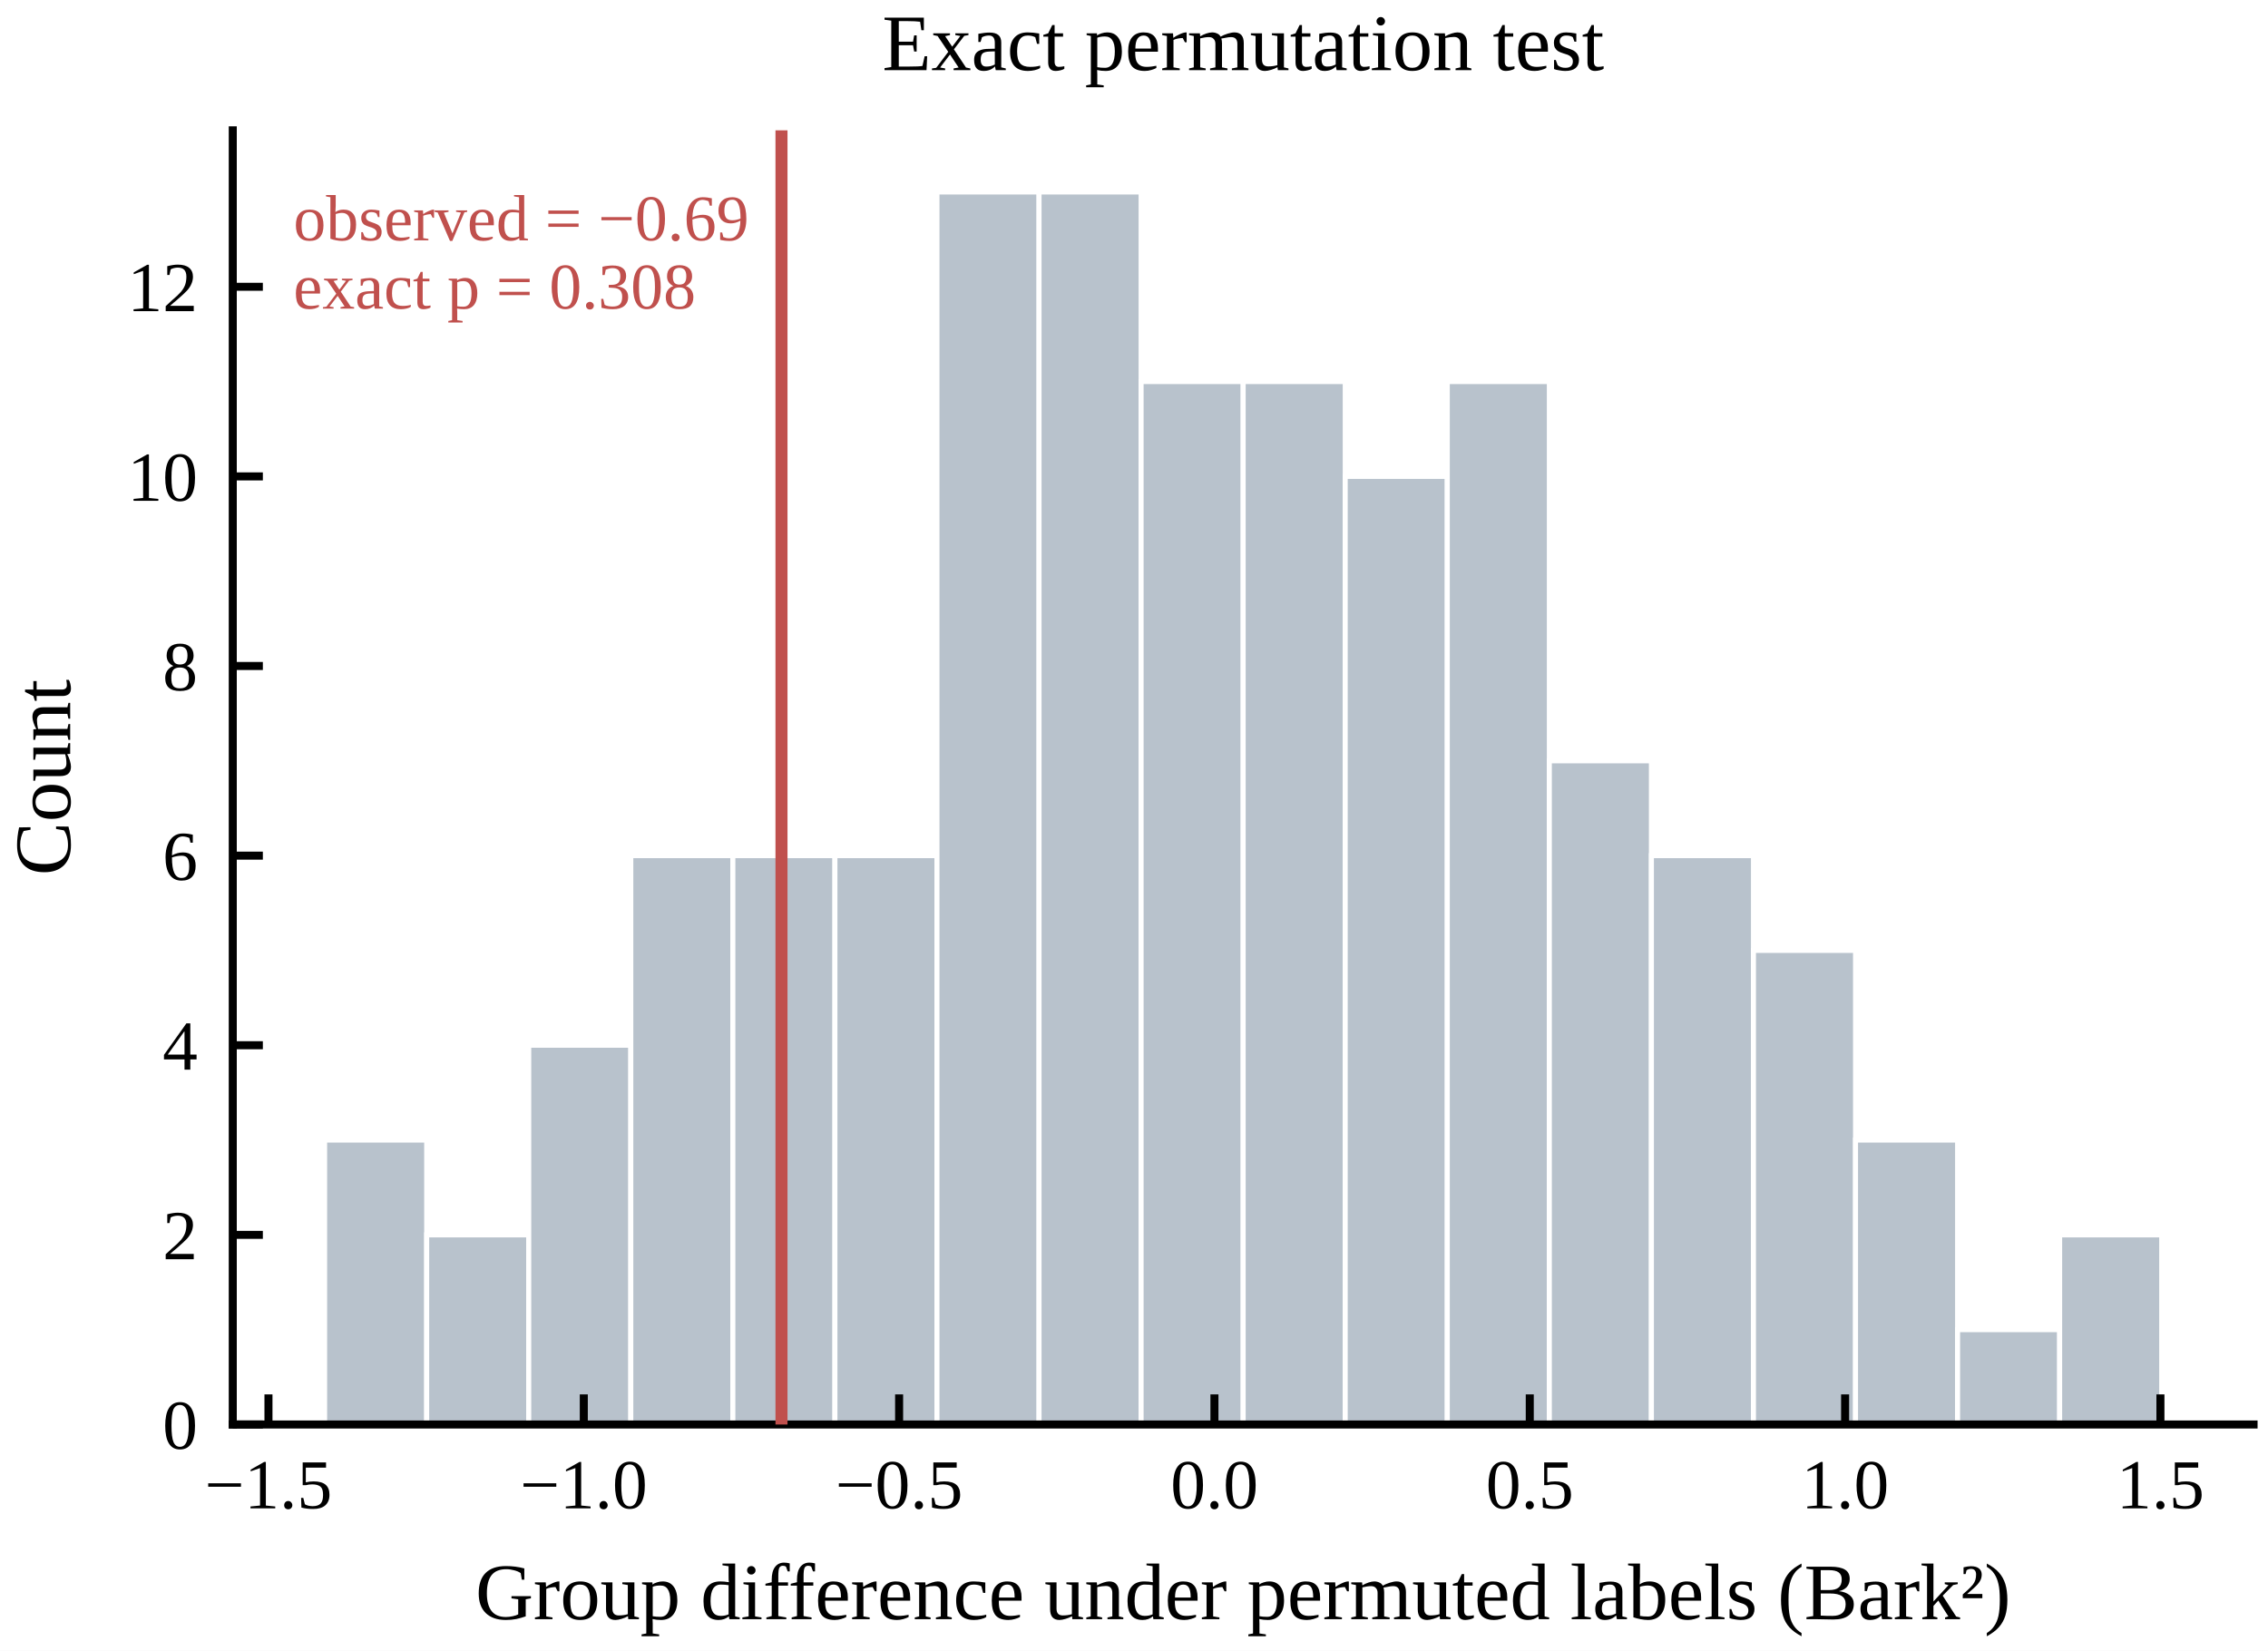
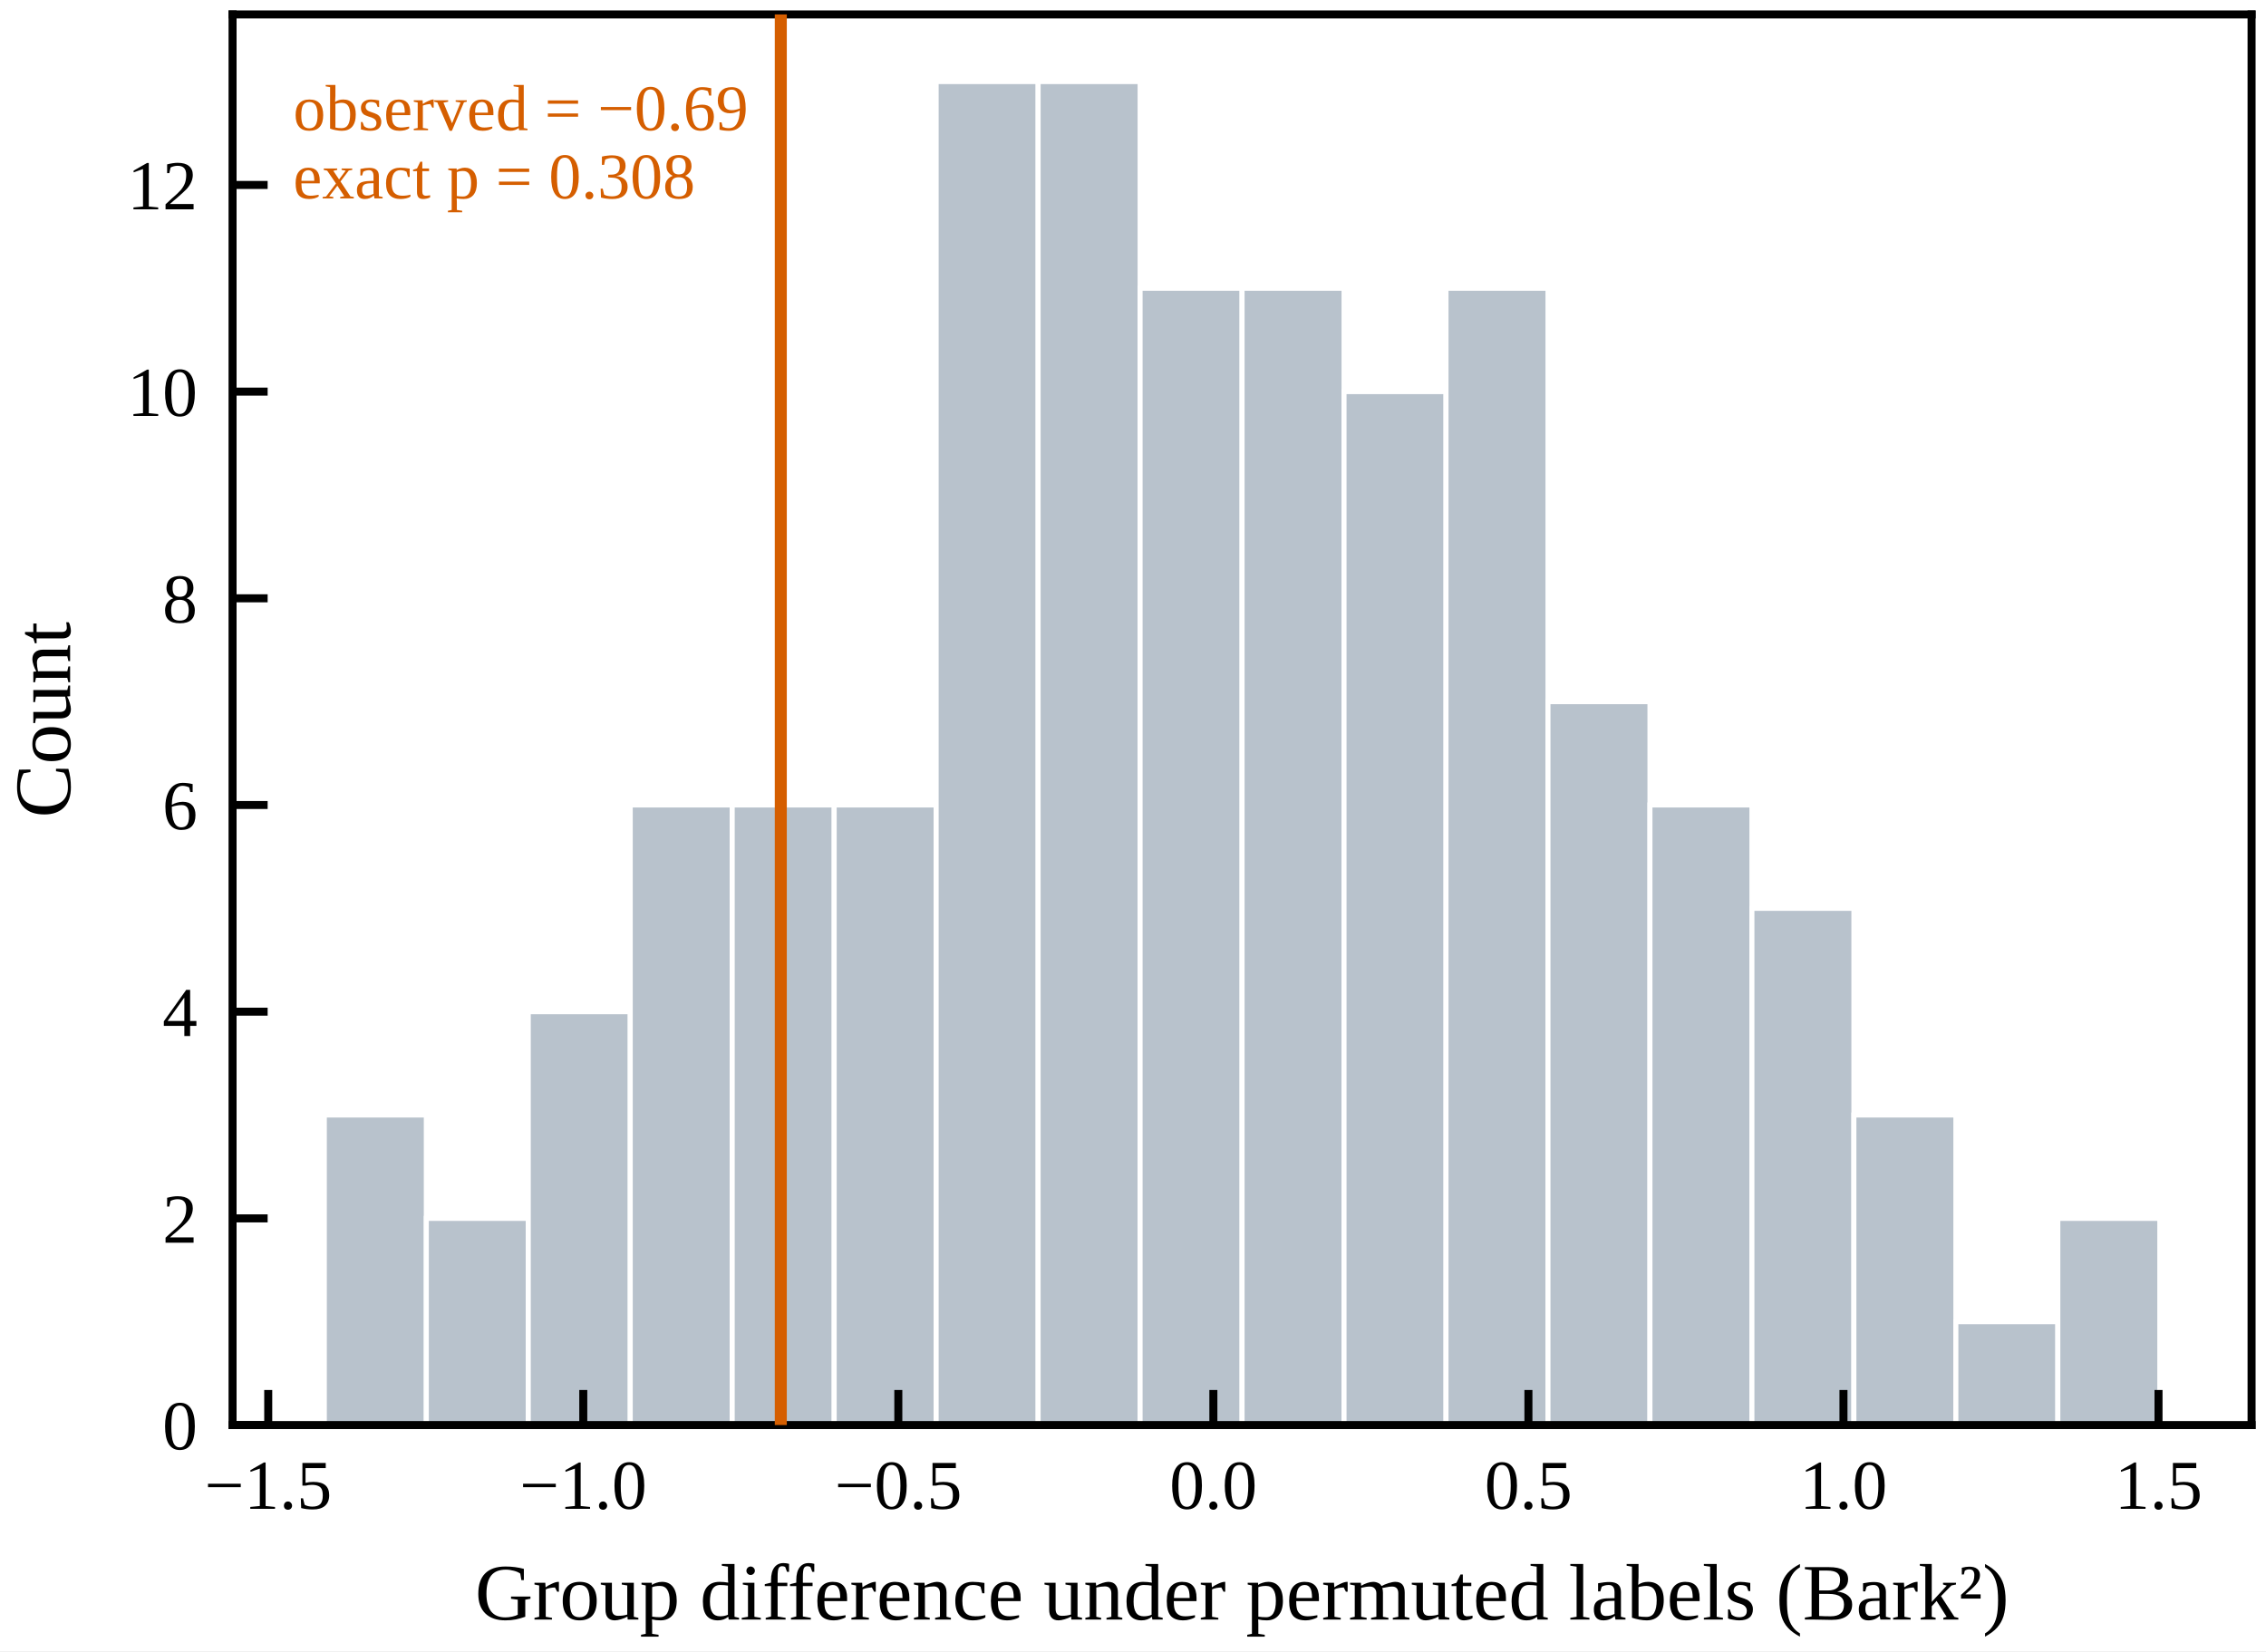
- <svg xmlns="http://www.w3.org/2000/svg" xmlns:xlink="http://www.w3.org/1999/xlink" width="226.111pt" height="164.589pt" viewBox="0 0 226.111 164.589" version="1.1">
+ <svg xmlns="http://www.w3.org/2000/svg" xmlns:xlink="http://www.w3.org/1999/xlink" width="226.111pt" height="164.794pt" viewBox="0 0 226.111 164.794" version="1.1">
  <defs>
    <style type="text/css">*{stroke-linejoin: round; stroke-linecap: butt}</style>
  </defs>
  <g id="figure_1">
    <g id="patch_1">
-       <path d="M 0 164.589  L 226.111 164.589  L 226.111 0  L 0 0  z " style="fill: #ffffff" />
+       <path d="M 0 164.794  L 226.111 164.794  L 226.111 0  L 0 0  z " style="fill: #ffffff" />
    </g>
    <g id="axes_1">
      <g id="patch_2">
-         <path d="M 23.206 142.025  L 224.671 142.025  L 224.671 12.995  L 23.206 12.995  z " style="fill: #ffffff" />
+         <path d="M 23.206 142.23  L 224.671 142.23  L 224.671 1.44  L 23.206 1.44  z " style="fill: #ffffff" />
      </g>
      <g id="patch_3">
-         <path d="M 32.364 142.025  L 42.539 142.025  L 42.539 113.667  L 32.364 113.667  z " clip-path="url(#pbcb3a6f5f0)" style="fill: #b8c2cc; stroke: #ffffff; stroke-width: 0.5; stroke-linejoin: miter" />
+         <path d="M 32.364 142.23  L 42.539 142.23  L 42.539 111.287  L 32.364 111.287  z " clip-path="url(#p5a0c09e6fe)" style="fill: #b8c2cc; stroke: #ffffff; stroke-width: 0.5; stroke-linejoin: miter" />
      </g>
      <g id="patch_4">
-         <path d="M 42.539 142.025  L 52.714 142.025  L 52.714 123.12  L 42.539 123.12  z " clip-path="url(#pbcb3a6f5f0)" style="fill: #b8c2cc; stroke: #ffffff; stroke-width: 0.5; stroke-linejoin: miter" />
+         <path d="M 42.539 142.23  L 52.714 142.23  L 52.714 121.601  L 42.539 121.601  z " clip-path="url(#p5a0c09e6fe)" style="fill: #b8c2cc; stroke: #ffffff; stroke-width: 0.5; stroke-linejoin: miter" />
      </g>
      <g id="patch_5">
-         <path d="M 52.714 142.025  L 62.889 142.025  L 62.889 104.214  L 52.714 104.214  z " clip-path="url(#pbcb3a6f5f0)" style="fill: #b8c2cc; stroke: #ffffff; stroke-width: 0.5; stroke-linejoin: miter" />
+         <path d="M 52.714 142.23  L 62.889 142.23  L 62.889 100.973  L 52.714 100.973  z " clip-path="url(#p5a0c09e6fe)" style="fill: #b8c2cc; stroke: #ffffff; stroke-width: 0.5; stroke-linejoin: miter" />
      </g>
      <g id="patch_6">
-         <path d="M 62.889 142.025  L 73.064 142.025  L 73.064 85.309  L 62.889 85.309  z " clip-path="url(#pbcb3a6f5f0)" style="fill: #b8c2cc; stroke: #ffffff; stroke-width: 0.5; stroke-linejoin: miter" />
+         <path d="M 62.889 142.23  L 73.064 142.23  L 73.064 80.344  L 62.889 80.344  z " clip-path="url(#p5a0c09e6fe)" style="fill: #b8c2cc; stroke: #ffffff; stroke-width: 0.5; stroke-linejoin: miter" />
      </g>
      <g id="patch_7">
-         <path d="M 73.064 142.025  L 83.239 142.025  L 83.239 85.309  L 73.064 85.309  z " clip-path="url(#pbcb3a6f5f0)" style="fill: #b8c2cc; stroke: #ffffff; stroke-width: 0.5; stroke-linejoin: miter" />
+         <path d="M 73.064 142.23  L 83.239 142.23  L 83.239 80.344  L 73.064 80.344  z " clip-path="url(#p5a0c09e6fe)" style="fill: #b8c2cc; stroke: #ffffff; stroke-width: 0.5; stroke-linejoin: miter" />
      </g>
      <g id="patch_8">
-         <path d="M 83.239 142.025  L 93.414 142.025  L 93.414 85.309  L 83.239 85.309  z " clip-path="url(#pbcb3a6f5f0)" style="fill: #b8c2cc; stroke: #ffffff; stroke-width: 0.5; stroke-linejoin: miter" />
+         <path d="M 83.239 142.23  L 93.414 142.23  L 93.414 80.344  L 83.239 80.344  z " clip-path="url(#p5a0c09e6fe)" style="fill: #b8c2cc; stroke: #ffffff; stroke-width: 0.5; stroke-linejoin: miter" />
      </g>
      <g id="patch_9">
-         <path d="M 93.414 142.025  L 103.589 142.025  L 103.589 19.139  L 93.414 19.139  z " clip-path="url(#pbcb3a6f5f0)" style="fill: #b8c2cc; stroke: #ffffff; stroke-width: 0.5; stroke-linejoin: miter" />
+         <path d="M 93.414 142.23  L 103.589 142.23  L 103.589 8.144  L 93.414 8.144  z " clip-path="url(#p5a0c09e6fe)" style="fill: #b8c2cc; stroke: #ffffff; stroke-width: 0.5; stroke-linejoin: miter" />
      </g>
      <g id="patch_10">
-         <path d="M 103.589 142.025  L 113.764 142.025  L 113.764 19.139  L 103.589 19.139  z " clip-path="url(#pbcb3a6f5f0)" style="fill: #b8c2cc; stroke: #ffffff; stroke-width: 0.5; stroke-linejoin: miter" />
+         <path d="M 103.589 142.23  L 113.764 142.23  L 113.764 8.144  L 103.589 8.144  z " clip-path="url(#p5a0c09e6fe)" style="fill: #b8c2cc; stroke: #ffffff; stroke-width: 0.5; stroke-linejoin: miter" />
      </g>
      <g id="patch_11">
-         <path d="M 113.764 142.025  L 123.939 142.025  L 123.939 38.045  L 113.764 38.045  z " clip-path="url(#pbcb3a6f5f0)" style="fill: #b8c2cc; stroke: #ffffff; stroke-width: 0.5; stroke-linejoin: miter" />
+         <path d="M 113.764 142.23  L 123.939 142.23  L 123.939 28.773  L 113.764 28.773  z " clip-path="url(#p5a0c09e6fe)" style="fill: #b8c2cc; stroke: #ffffff; stroke-width: 0.5; stroke-linejoin: miter" />
      </g>
      <g id="patch_12">
-         <path d="M 123.939 142.025  L 134.114 142.025  L 134.114 38.045  L 123.939 38.045  z " clip-path="url(#pbcb3a6f5f0)" style="fill: #b8c2cc; stroke: #ffffff; stroke-width: 0.5; stroke-linejoin: miter" />
+         <path d="M 123.939 142.23  L 134.114 142.23  L 134.114 28.773  L 123.939 28.773  z " clip-path="url(#p5a0c09e6fe)" style="fill: #b8c2cc; stroke: #ffffff; stroke-width: 0.5; stroke-linejoin: miter" />
      </g>
      <g id="patch_13">
-         <path d="M 134.114 142.025  L 144.289 142.025  L 144.289 47.498  L 134.114 47.498  z " clip-path="url(#pbcb3a6f5f0)" style="fill: #b8c2cc; stroke: #ffffff; stroke-width: 0.5; stroke-linejoin: miter" />
+         <path d="M 134.114 142.23  L 144.289 142.23  L 144.289 39.087  L 134.114 39.087  z " clip-path="url(#p5a0c09e6fe)" style="fill: #b8c2cc; stroke: #ffffff; stroke-width: 0.5; stroke-linejoin: miter" />
      </g>
      <g id="patch_14">
-         <path d="M 144.289 142.025  L 154.464 142.025  L 154.464 38.045  L 144.289 38.045  z " clip-path="url(#pbcb3a6f5f0)" style="fill: #b8c2cc; stroke: #ffffff; stroke-width: 0.5; stroke-linejoin: miter" />
+         <path d="M 144.289 142.23  L 154.464 142.23  L 154.464 28.773  L 144.289 28.773  z " clip-path="url(#p5a0c09e6fe)" style="fill: #b8c2cc; stroke: #ffffff; stroke-width: 0.5; stroke-linejoin: miter" />
      </g>
      <g id="patch_15">
-         <path d="M 154.464 142.025  L 164.639 142.025  L 164.639 75.856  L 154.464 75.856  z " clip-path="url(#pbcb3a6f5f0)" style="fill: #b8c2cc; stroke: #ffffff; stroke-width: 0.5; stroke-linejoin: miter" />
+         <path d="M 154.464 142.23  L 164.639 142.23  L 164.639 70.03  L 154.464 70.03  z " clip-path="url(#p5a0c09e6fe)" style="fill: #b8c2cc; stroke: #ffffff; stroke-width: 0.5; stroke-linejoin: miter" />
      </g>
      <g id="patch_16">
-         <path d="M 164.639 142.025  L 174.814 142.025  L 174.814 85.309  L 164.639 85.309  z " clip-path="url(#pbcb3a6f5f0)" style="fill: #b8c2cc; stroke: #ffffff; stroke-width: 0.5; stroke-linejoin: miter" />
+         <path d="M 164.639 142.23  L 174.814 142.23  L 174.814 80.344  L 164.639 80.344  z " clip-path="url(#p5a0c09e6fe)" style="fill: #b8c2cc; stroke: #ffffff; stroke-width: 0.5; stroke-linejoin: miter" />
      </g>
      <g id="patch_17">
-         <path d="M 174.814 142.025  L 184.989 142.025  L 184.989 94.761  L 174.814 94.761  z " clip-path="url(#pbcb3a6f5f0)" style="fill: #b8c2cc; stroke: #ffffff; stroke-width: 0.5; stroke-linejoin: miter" />
+         <path d="M 174.814 142.23  L 184.989 142.23  L 184.989 90.659  L 174.814 90.659  z " clip-path="url(#p5a0c09e6fe)" style="fill: #b8c2cc; stroke: #ffffff; stroke-width: 0.5; stroke-linejoin: miter" />
      </g>
      <g id="patch_18">
-         <path d="M 184.989 142.025  L 195.164 142.025  L 195.164 113.667  L 184.989 113.667  z " clip-path="url(#pbcb3a6f5f0)" style="fill: #b8c2cc; stroke: #ffffff; stroke-width: 0.5; stroke-linejoin: miter" />
+         <path d="M 184.989 142.23  L 195.164 142.23  L 195.164 111.287  L 184.989 111.287  z " clip-path="url(#p5a0c09e6fe)" style="fill: #b8c2cc; stroke: #ffffff; stroke-width: 0.5; stroke-linejoin: miter" />
      </g>
      <g id="patch_19">
-         <path d="M 195.164 142.025  L 205.339 142.025  L 205.339 132.572  L 195.164 132.572  z " clip-path="url(#pbcb3a6f5f0)" style="fill: #b8c2cc; stroke: #ffffff; stroke-width: 0.5; stroke-linejoin: miter" />
+         <path d="M 195.164 142.23  L 205.339 142.23  L 205.339 131.916  L 195.164 131.916  z " clip-path="url(#p5a0c09e6fe)" style="fill: #b8c2cc; stroke: #ffffff; stroke-width: 0.5; stroke-linejoin: miter" />
      </g>
      <g id="patch_20">
-         <path d="M 205.339 142.025  L 215.514 142.025  L 215.514 123.12  L 205.339 123.12  z " clip-path="url(#pbcb3a6f5f0)" style="fill: #b8c2cc; stroke: #ffffff; stroke-width: 0.5; stroke-linejoin: miter" />
+         <path d="M 205.339 142.23  L 215.514 142.23  L 215.514 121.601  L 205.339 121.601  z " clip-path="url(#p5a0c09e6fe)" style="fill: #b8c2cc; stroke: #ffffff; stroke-width: 0.5; stroke-linejoin: miter" />
      </g>
      <g id="matplotlib.axis_1">
        <g id="xtick_1">
          <g id="line2d_1">
            <defs>
-               <path id="mccd3b6aac3" d="M 0 0  L 0 -3  " style="stroke: #000000; stroke-width: 0.8" />
+               <path id="m42d097baa1" d="M 0 0  L 0 -3.5  " style="stroke: #000000; stroke-width: 0.8" />
            </defs>
            <g>
-               <use xlink:href="#mccd3b6aac3" x="26.765" y="142.025" style="stroke: #000000; stroke-width: 0.8" />
+               <use xlink:href="#m42d097baa1" x="26.765" y="142.23" style="stroke: #000000; stroke-width: 0.8" />
            </g>
          </g>
          <g id="text_1">
-             <text style="font-size: 7px; font-family: 'Times New Roman'; text-anchor: middle" x="26.765" y="150.386" transform="rotate(-0 26.76472 150.3856)">−1.5</text>
+             <text style="font-size: 7px; font-family: 'Times New Roman'; text-anchor: middle" x="26.765" y="150.591" transform="rotate(-0 26.76472 150.5906)">−1.5</text>
          </g>
        </g>
        <g id="xtick_2">
          <g id="line2d_2">
            <g>
-               <use xlink:href="#mccd3b6aac3" x="58.202" y="142.025" style="stroke: #000000; stroke-width: 0.8" />
+               <use xlink:href="#m42d097baa1" x="58.202" y="142.23" style="stroke: #000000; stroke-width: 0.8" />
            </g>
          </g>
          <g id="text_2">
-             <text style="font-size: 7px; font-family: 'Times New Roman'; text-anchor: middle" x="58.202" y="150.386" transform="rotate(-0 58.20157 150.3856)">−1.0</text>
+             <text style="font-size: 7px; font-family: 'Times New Roman'; text-anchor: middle" x="58.202" y="150.591" transform="rotate(-0 58.20157 150.5906)">−1.0</text>
          </g>
        </g>
        <g id="xtick_3">
          <g id="line2d_3">
            <g>
-               <use xlink:href="#mccd3b6aac3" x="89.638" y="142.025" style="stroke: #000000; stroke-width: 0.8" />
+               <use xlink:href="#m42d097baa1" x="89.638" y="142.23" style="stroke: #000000; stroke-width: 0.8" />
            </g>
          </g>
          <g id="text_3">
-             <text style="font-size: 7px; font-family: 'Times New Roman'; text-anchor: middle" x="89.638" y="150.386" transform="rotate(-0 89.63843 150.3856)">−0.5</text>
+             <text style="font-size: 7px; font-family: 'Times New Roman'; text-anchor: middle" x="89.638" y="150.591" transform="rotate(-0 89.63843 150.5906)">−0.5</text>
          </g>
        </g>
        <g id="xtick_4">
          <g id="line2d_4">
            <g>
-               <use xlink:href="#mccd3b6aac3" x="121.075" y="142.025" style="stroke: #000000; stroke-width: 0.8" />
+               <use xlink:href="#m42d097baa1" x="121.075" y="142.23" style="stroke: #000000; stroke-width: 0.8" />
            </g>
          </g>
          <g id="text_4">
-             <text style="font-size: 7px; font-family: 'Times New Roman'; text-anchor: middle" x="121.075" y="150.386" transform="rotate(-0 121.0753 150.3856)">0.0</text>
+             <text style="font-size: 7px; font-family: 'Times New Roman'; text-anchor: middle" x="121.075" y="150.591" transform="rotate(-0 121.0753 150.5906)">0.0</text>
          </g>
        </g>
        <g id="xtick_5">
          <g id="line2d_5">
            <g>
-               <use xlink:href="#mccd3b6aac3" x="152.512" y="142.025" style="stroke: #000000; stroke-width: 0.8" />
+               <use xlink:href="#m42d097baa1" x="152.512" y="142.23" style="stroke: #000000; stroke-width: 0.8" />
            </g>
          </g>
          <g id="text_5">
-             <text style="font-size: 7px; font-family: 'Times New Roman'; text-anchor: middle" x="152.512" y="150.386" transform="rotate(-0 152.5121 150.3856)">0.5</text>
+             <text style="font-size: 7px; font-family: 'Times New Roman'; text-anchor: middle" x="152.512" y="150.591" transform="rotate(-0 152.5121 150.5906)">0.5</text>
          </g>
        </g>
        <g id="xtick_6">
          <g id="line2d_6">
            <g>
-               <use xlink:href="#mccd3b6aac3" x="183.949" y="142.025" style="stroke: #000000; stroke-width: 0.8" />
+               <use xlink:href="#m42d097baa1" x="183.949" y="142.23" style="stroke: #000000; stroke-width: 0.8" />
            </g>
          </g>
          <g id="text_6">
-             <text style="font-size: 7px; font-family: 'Times New Roman'; text-anchor: middle" x="183.949" y="150.386" transform="rotate(-0 183.949 150.3856)">1.0</text>
+             <text style="font-size: 7px; font-family: 'Times New Roman'; text-anchor: middle" x="183.949" y="150.591" transform="rotate(-0 183.949 150.5906)">1.0</text>
          </g>
        </g>
        <g id="xtick_7">
          <g id="line2d_7">
            <g>
-               <use xlink:href="#mccd3b6aac3" x="215.386" y="142.025" style="stroke: #000000; stroke-width: 0.8" />
+               <use xlink:href="#m42d097baa1" x="215.386" y="142.23" style="stroke: #000000; stroke-width: 0.8" />
            </g>
          </g>
          <g id="text_7">
-             <text style="font-size: 7px; font-family: 'Times New Roman'; text-anchor: middle" x="215.386" y="150.386" transform="rotate(-0 215.3858 150.3856)">1.5</text>
+             <text style="font-size: 7px; font-family: 'Times New Roman'; text-anchor: middle" x="215.386" y="150.591" transform="rotate(-0 215.3858 150.5906)">1.5</text>
          </g>
        </g>
        <g id="text_8">
-           <text style="font-size: 8px; font-family: 'Times New Roman'; text-anchor: middle" x="123.939" y="161.438" transform="rotate(-0 123.9387 161.438)">Group difference under permuted labels (Bark²)</text>
+           <text style="font-size: 8px; font-family: 'Times New Roman'; text-anchor: middle" x="123.939" y="161.643" transform="rotate(-0 123.9387 161.643)">Group difference under permuted labels (Bark²)</text>
        </g>
      </g>
      <g id="matplotlib.axis_2">
        <g id="ytick_1">
          <g id="line2d_8">
            <defs>
-               <path id="m6aa5c05811" d="M 0 0  L 3 0  " style="stroke: #000000; stroke-width: 0.8" />
+               <path id="mf4dcd2f130" d="M 0 0  L 3.5 0  " style="stroke: #000000; stroke-width: 0.8" />
            </defs>
            <g>
-               <use xlink:href="#m6aa5c05811" x="23.206" y="142.025" style="stroke: #000000; stroke-width: 0.8" />
+               <use xlink:href="#mf4dcd2f130" x="23.206" y="142.23" style="stroke: #000000; stroke-width: 0.8" />
            </g>
          </g>
          <g id="text_9">
-             <text style="font-size: 7px; font-family: 'Times New Roman'; text-anchor: end" x="19.706" y="144.455" transform="rotate(-0 19.70625 144.4553)">0</text>
+             <text style="font-size: 7px; font-family: 'Times New Roman'; text-anchor: end" x="19.706" y="144.66" transform="rotate(-0 19.70625 144.6603)">0</text>
          </g>
        </g>
        <g id="ytick_2">
          <g id="line2d_9">
            <g>
-               <use xlink:href="#m6aa5c05811" x="23.206" y="123.12" style="stroke: #000000; stroke-width: 0.8" />
+               <use xlink:href="#mf4dcd2f130" x="23.206" y="121.601" style="stroke: #000000; stroke-width: 0.8" />
            </g>
          </g>
          <g id="text_10">
-             <text style="font-size: 7px; font-family: 'Times New Roman'; text-anchor: end" x="19.706" y="125.55" transform="rotate(-0 19.70625 125.5498)">2</text>
+             <text style="font-size: 7px; font-family: 'Times New Roman'; text-anchor: end" x="19.706" y="124.032" transform="rotate(-0 19.70625 124.0317)">2</text>
          </g>
        </g>
        <g id="ytick_3">
          <g id="line2d_10">
            <g>
-               <use xlink:href="#m6aa5c05811" x="23.206" y="104.214" style="stroke: #000000; stroke-width: 0.8" />
+               <use xlink:href="#mf4dcd2f130" x="23.206" y="100.973" style="stroke: #000000; stroke-width: 0.8" />
            </g>
          </g>
          <g id="text_11">
-             <text style="font-size: 7px; font-family: 'Times New Roman'; text-anchor: end" x="19.706" y="106.644" transform="rotate(-0 19.70625 106.6443)">4</text>
+             <text style="font-size: 7px; font-family: 'Times New Roman'; text-anchor: end" x="19.706" y="103.403" transform="rotate(-0 19.70625 103.4032)">4</text>
          </g>
        </g>
        <g id="ytick_4">
          <g id="line2d_11">
            <g>
-               <use xlink:href="#m6aa5c05811" x="23.206" y="85.309" style="stroke: #000000; stroke-width: 0.8" />
+               <use xlink:href="#mf4dcd2f130" x="23.206" y="80.344" style="stroke: #000000; stroke-width: 0.8" />
            </g>
          </g>
          <g id="text_12">
-             <text style="font-size: 7px; font-family: 'Times New Roman'; text-anchor: end" x="19.706" y="87.739" transform="rotate(-0 19.70625 87.73883)">6</text>
+             <text style="font-size: 7px; font-family: 'Times New Roman'; text-anchor: end" x="19.706" y="82.775" transform="rotate(-0 19.70625 82.7746)">6</text>
          </g>
        </g>
        <g id="ytick_5">
          <g id="line2d_12">
            <g>
-               <use xlink:href="#m6aa5c05811" x="23.206" y="66.403" style="stroke: #000000; stroke-width: 0.8" />
+               <use xlink:href="#mf4dcd2f130" x="23.206" y="59.716" style="stroke: #000000; stroke-width: 0.8" />
            </g>
          </g>
          <g id="text_13">
-             <text style="font-size: 7px; font-family: 'Times New Roman'; text-anchor: end" x="19.706" y="68.833" transform="rotate(-0 19.70625 68.83333)">8</text>
+             <text style="font-size: 7px; font-family: 'Times New Roman'; text-anchor: end" x="19.706" y="62.146" transform="rotate(-0 19.70625 62.14603)">8</text>
          </g>
        </g>
        <g id="ytick_6">
          <g id="line2d_13">
            <g>
-               <use xlink:href="#m6aa5c05811" x="23.206" y="47.498" style="stroke: #000000; stroke-width: 0.8" />
+               <use xlink:href="#mf4dcd2f130" x="23.206" y="39.087" style="stroke: #000000; stroke-width: 0.8" />
            </g>
          </g>
          <g id="text_14">
-             <text style="font-size: 7px; font-family: 'Times New Roman'; text-anchor: end" x="19.706" y="49.928" transform="rotate(-0 19.70625 49.92784)">10</text>
+             <text style="font-size: 7px; font-family: 'Times New Roman'; text-anchor: end" x="19.706" y="41.517" transform="rotate(-0 19.70625 41.51745)">10</text>
          </g>
        </g>
        <g id="ytick_7">
          <g id="line2d_14">
            <g>
-               <use xlink:href="#m6aa5c05811" x="23.206" y="28.592" style="stroke: #000000; stroke-width: 0.8" />
+               <use xlink:href="#mf4dcd2f130" x="23.206" y="18.459" style="stroke: #000000; stroke-width: 0.8" />
            </g>
          </g>
          <g id="text_15">
-             <text style="font-size: 7px; font-family: 'Times New Roman'; text-anchor: end" x="19.706" y="31.022" transform="rotate(-0 19.70625 31.02235)">12</text>
+             <text style="font-size: 7px; font-family: 'Times New Roman'; text-anchor: end" x="19.706" y="20.889" transform="rotate(-0 19.70625 20.88888)">12</text>
          </g>
        </g>
        <g id="text_16">
-           <text style="font-size: 8px; font-family: 'Times New Roman'; text-anchor: middle" x="6.995" y="77.51" transform="rotate(-90 6.995 77.51)">Count</text>
+           <text style="font-size: 8px; font-family: 'Times New Roman'; text-anchor: middle" x="6.995" y="71.835" transform="rotate(-90 6.995 71.835)">Count</text>
        </g>
      </g>
      <g id="patch_21">
-         <path d="M 23.206 142.025  L 23.206 12.995  " style="fill: none; stroke: #000000; stroke-width: 0.8; stroke-linejoin: miter; stroke-linecap: square" />
+         <path d="M 23.206 142.23  L 23.206 1.44  " style="fill: none; stroke: #000000; stroke-width: 0.8; stroke-linejoin: miter; stroke-linecap: square" />
      </g>
      <g id="patch_22">
-         <path d="M 23.206 142.025  L 224.671 142.025  " style="fill: none; stroke: #000000; stroke-width: 0.8; stroke-linejoin: miter; stroke-linecap: square" />
+         <path d="M 224.671 142.23  L 224.671 1.44  " style="fill: none; stroke: #000000; stroke-width: 0.8; stroke-linejoin: miter; stroke-linecap: square" />
+       </g>
+       <g id="patch_23">
+         <path d="M 23.206 142.23  L 224.671 142.23  " style="fill: none; stroke: #000000; stroke-width: 0.8; stroke-linejoin: miter; stroke-linecap: square" />
+       </g>
+       <g id="patch_24">
+         <path d="M 23.206 1.44  L 224.671 1.44  " style="fill: none; stroke: #000000; stroke-width: 0.8; stroke-linejoin: miter; stroke-linecap: square" />
      </g>
      <g id="text_17">
-         <text style="font-size: 6.5px; font-family: 'Times New Roman'; fill: #c0504d" transform="translate(29.2502 23.95994)">observed = −0.69</text>
-         <text style="font-size: 6.5px; font-family: 'Times New Roman'; fill: #c0504d" transform="translate(29.2502 30.76645)">exact p = 0.308</text>
-       </g>
-       <g id="text_18">
-         <text style="font-size: 8px; font-family: 'Times New Roman'; text-anchor: middle" x="123.939" y="6.995" transform="rotate(-0 123.9387 6.995)">Exact permutation test</text>
+         <text style="font-size: 6.5px; font-family: 'Times New Roman'; fill: #d55e00" transform="translate(29.2502 12.99294)">observed = −0.69</text>
+         <text style="font-size: 6.5px; font-family: 'Times New Roman'; fill: #d55e00" transform="translate(29.2502 19.79945)">exact p = 0.308</text>
      </g>
      <g id="line2d_15">
-         <path d="M 77.911 142.025  L 77.911 12.995  " clip-path="url(#pbcb3a6f5f0)" style="fill: none; stroke: #c0504d; stroke-width: 1.2; stroke-linecap: square" />
+         <path d="M 77.911 142.23  L 77.911 1.44  " clip-path="url(#p5a0c09e6fe)" style="fill: none; stroke: #d55e00; stroke-width: 1.2; stroke-linecap: square" />
      </g>
    </g>
  </g>
  <defs>
-     <clipPath id="pbcb3a6f5f0">
-       <rect x="23.206" y="12.995" width="201.465" height="129.03" />
+     <clipPath id="p5a0c09e6fe">
+       <rect x="23.206" y="1.44" width="201.465" height="140.79" />
    </clipPath>
  </defs>
</svg>
